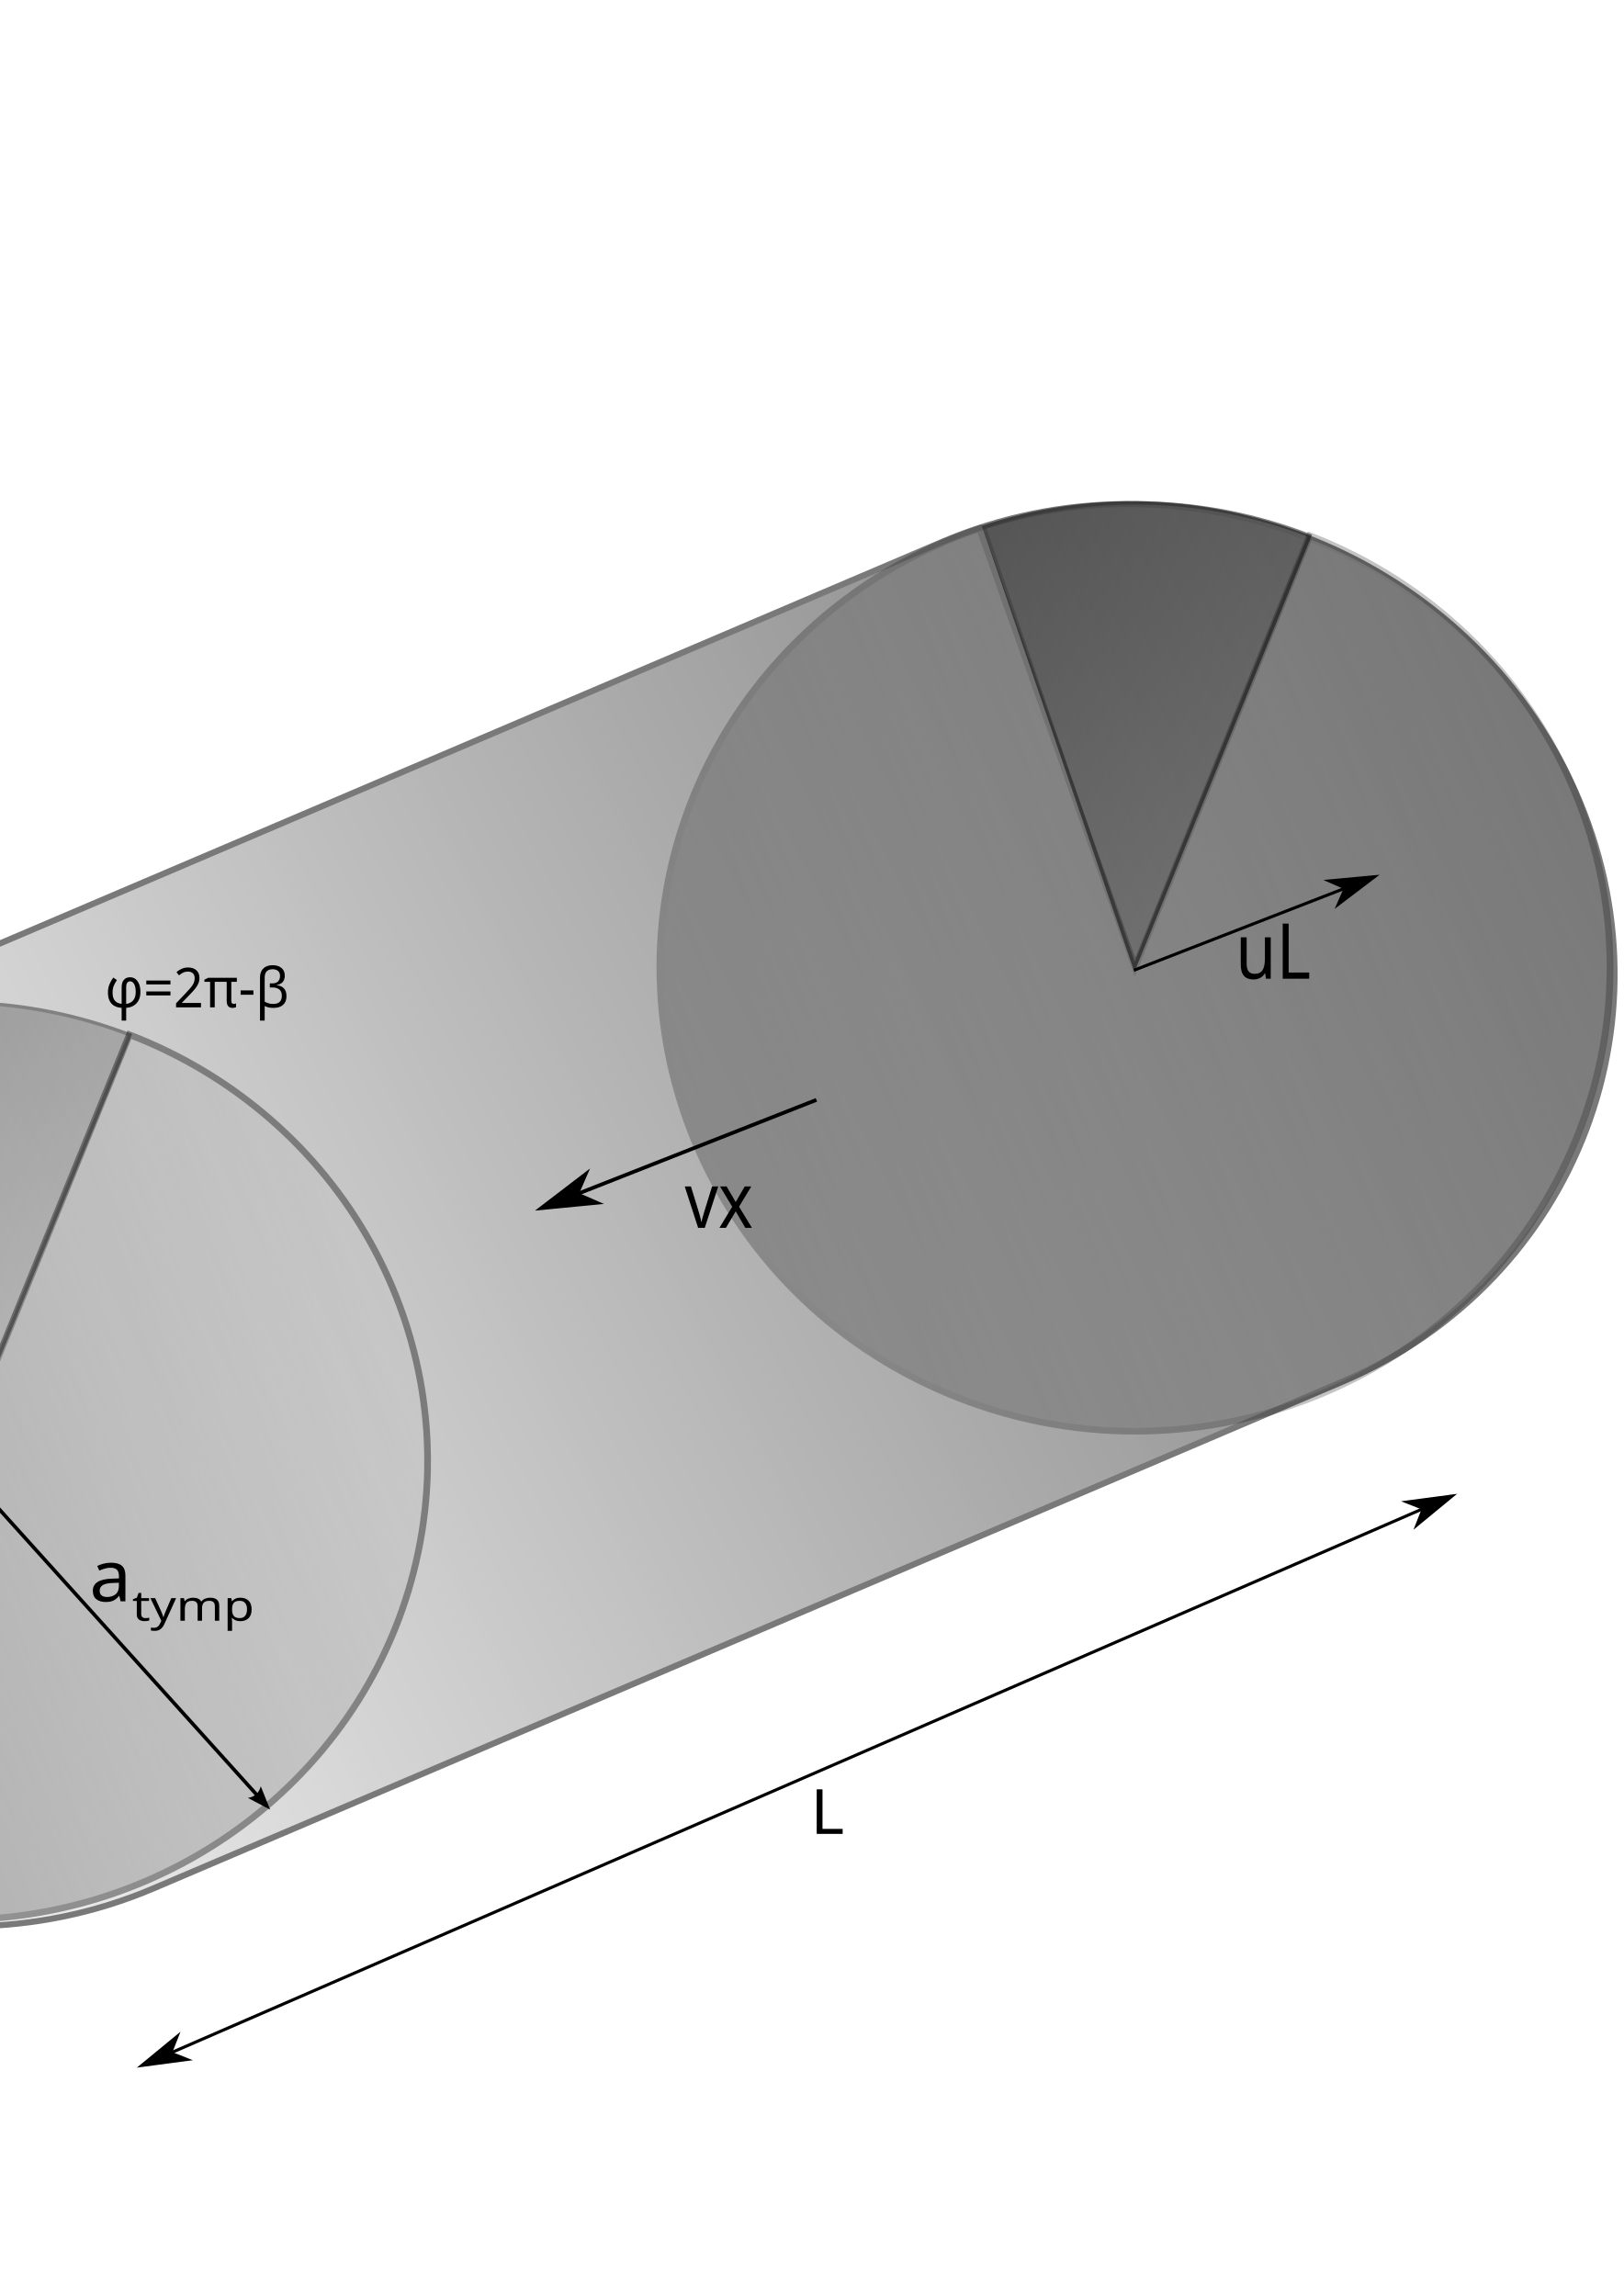
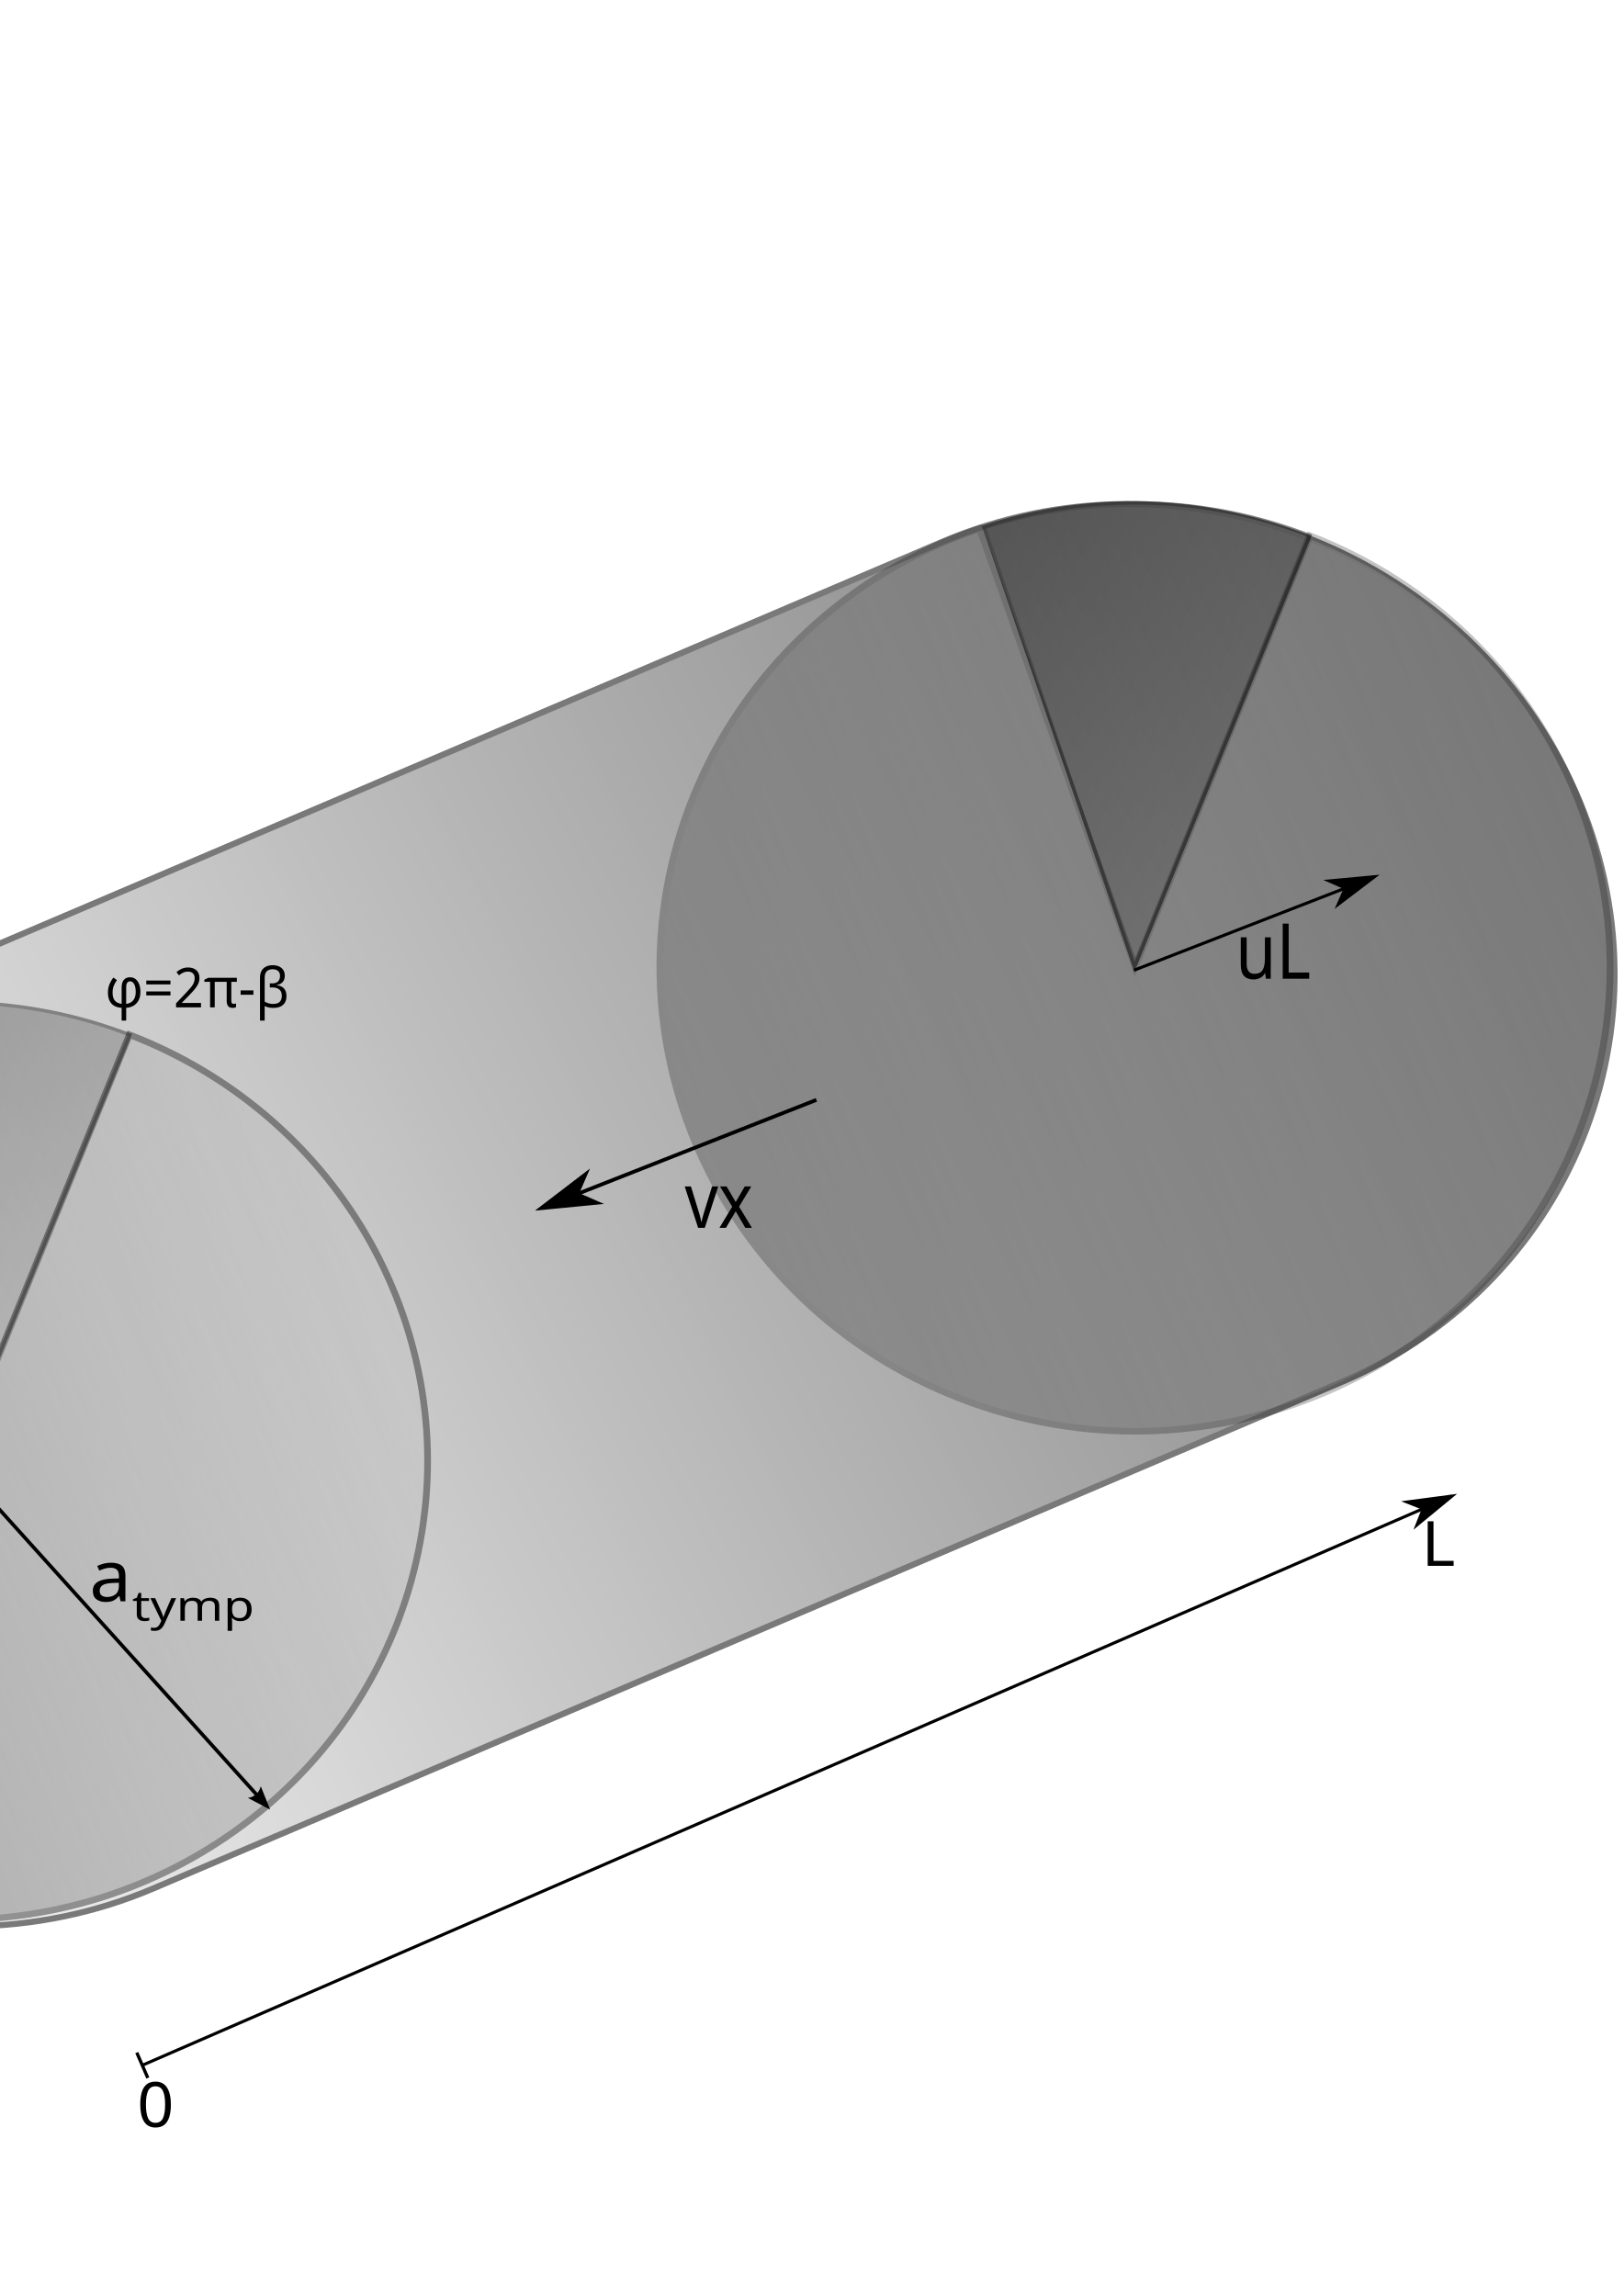
<svg xmlns="http://www.w3.org/2000/svg" xmlns:xlink="http://www.w3.org/1999/xlink" width="744.094" height="1052.362" id="svg2" version="1.1">
  <defs id="defs4">
+     <marker orient="auto" refY="0.0" refX="0.0" id="StopL" style="overflow:visible">
+       <path id="path4239" d="M 0.0,5.65 L 0.0,-5.65" style="fill:none;fill-opacity:0.75;fill-rule:evenodd;stroke:#000000;stroke-width:1.0pt" transform="scale(0.8)" />
+     </marker>
    <marker orient="auto" refY="0.0" refX="0.0" id="Arrow2Mend" style="overflow:visible;">
      <path id="path3891" style="fill-rule:evenodd;stroke-width:0.625;stroke-linejoin:round;" d="M 8.719,4.034 L -2.207,0.016 L 8.719,-4.002 C 6.973,-1.63 6.983,1.616 8.719,4.034 z " transform="scale(0.6) rotate(180) translate(0,0)" />
    </marker>
    <marker orient="auto" refY="0.0" refX="0.0" id="Arrow1Lstart" style="overflow:visible">
      <path id="path5271" d="M 0.0,0.0 L 5.0,-5.0 L -12.5,0.0 L 5.0,5.0 L 0.0,0.0 z " style="fill-rule:evenodd;stroke:#000000;stroke-width:1.0pt" transform="scale(0.8) translate(12.5,0)" />
    </marker>
    <marker orient="auto" refY="0.0" refX="0.0" id="Arrow1Lend" style="overflow:visible;">
      <path id="path5274" d="M 0.0,0.0 L 5.0,-5.0 L -12.5,0.0 L 5.0,5.0 L 0.0,0.0 z " style="fill-rule:evenodd;stroke:#000000;stroke-width:1.0pt;" transform="scale(0.8) rotate(180) translate(12.5,0)" />
    </marker>
    <linearGradient id="linearGradient3796">
      <stop style="stop-color:#000000;stop-opacity:1;" offset="0" id="stop3798" />
      <stop style="stop-color:#000000;stop-opacity:0;" offset="1" id="stop3800" />
    </linearGradient>
    <linearGradient id="linearGradient3755">
      <stop style="stop-color:#000000;stop-opacity:1;" offset="0" id="stop3757" />
      <stop style="stop-color:#000000;stop-opacity:0;" offset="1" id="stop3759" />
    </linearGradient>
    <linearGradient xlink:href="#linearGradient3796" id="linearGradient3020" gradientUnits="userSpaceOnUse" x1="153.807" y1="487.325" x2="214.248" y2="402.694" gradientTransform="matrix(0.6944106,0,0,0.7439969,359.9778,-219.074)" />
    <linearGradient xlink:href="#linearGradient3796" id="linearGradient3025" gradientUnits="userSpaceOnUse" gradientTransform="matrix(0.6944106,0,0,-0.7439969,418.7408,506.0625)" x1="153.807" y1="487.325" x2="214.248" y2="402.694" />
    <linearGradient y2="320.22" x2="-243.333" y1="320.22" x1="-512.381" gradientUnits="userSpaceOnUse" id="linearGradient8440" xlink:href="#linearGradient8267-0-9" />
    <linearGradient id="linearGradient8267-0-9">
      <stop style="stop-color:#000000;stop-opacity:1;" offset="0" id="stop8269-8-5" />
      <stop style="stop-color:#000000;stop-opacity:0;" offset="1" id="stop8271-8-4" />
    </linearGradient>
    <linearGradient y2="320.22" x2="-243.333" y1="320.22" x1="-512.381" gradientUnits="userSpaceOnUse" id="linearGradient8352" xlink:href="#linearGradient8267-7" />
    <linearGradient id="linearGradient8267-7">
      <stop style="stop-color:#000000;stop-opacity:1;" offset="0" id="stop8269-2" />
      <stop style="stop-color:#000000;stop-opacity:0;" offset="1" id="stop8271-0" />
    </linearGradient>
    <linearGradient y2="320.22" x2="-243.333" y1="320.22" x1="-512.381" gradientUnits="userSpaceOnUse" id="linearGradient8977" xlink:href="#linearGradient8267-7" />
    <linearGradient id="linearGradient8267-7-2">
      <stop style="stop-color:#000000;stop-opacity:1;" offset="0" id="stop8269-2-4" />
      <stop style="stop-color:#000000;stop-opacity:0;" offset="1" id="stop8271-0-3" />
    </linearGradient>
    <linearGradient xlink:href="#linearGradient8267-0-9-2" id="linearGradient9012-3" gradientUnits="userSpaceOnUse" x1="-512.381" y1="320.22" x2="-243.333" y2="320.22" />
    <linearGradient id="linearGradient8267-0-9-2">
      <stop style="stop-color:#000000;stop-opacity:1;" offset="0" id="stop8269-8-5-0" />
      <stop style="stop-color:#000000;stop-opacity:0;" offset="1" id="stop8271-8-4-2" />
    </linearGradient>
    <linearGradient xlink:href="#linearGradient3755" id="linearGradient3066" gradientUnits="userSpaceOnUse" gradientTransform="matrix(1.602018,0,0,1.484887,-627.5387,-52.95228)" x1="698.51" y1="438.04" x2="68.044" y2="453.927" />
    <linearGradient xlink:href="#linearGradient8267-7-2" id="linearGradient3068" gradientUnits="userSpaceOnUse" x1="-512.381" y1="320.22" x2="-243.333" y2="320.22" />
    <linearGradient xlink:href="#linearGradient8267-0-9-2" id="linearGradient3070" gradientUnits="userSpaceOnUse" x1="-512.381" y1="320.22" x2="-243.333" y2="320.22" />
    <linearGradient xlink:href="#linearGradient8267-0-9" id="linearGradient3072" gradientUnits="userSpaceOnUse" x1="-512.381" y1="320.22" x2="-243.333" y2="320.22" />
    <linearGradient xlink:href="#linearGradient8267-7" id="linearGradient3074" gradientUnits="userSpaceOnUse" x1="-512.381" y1="320.22" x2="-243.333" y2="320.22" />
  </defs>
  <g id="layer1">
    <rect style="opacity:0.527;fill:url(#linearGradient3066);fill-opacity:1;stroke:#000000;stroke-width:2.806;stroke-miterlimit:4;stroke-opacity:1;stroke-dasharray:none" id="rect2985" width="1018.426" height="426.375" x="-522.263" y="398.143" ry="213.187" transform="matrix(0.9199092,-0.3921315,0.4302342,0.9027173,0,0)" />
    <text xml:space="preserve" style="font-size:24.716px;font-style:normal;font-weight:normal;line-height:125%;letter-spacing:0px;word-spacing:0px;fill:#000000;fill-opacity:1;stroke:none;font-family:Sans" x="-156.475" y="460.284" id="text5251" transform="scale(0.9789978,1.021453)">
      <tspan id="tspan5253" x="-156.475" y="460.284">φ=β</tspan>
    </text>
    <text transform="scale(0.9789978,1.021453)" id="text5255" y="452.013" x="49.172" style="font-size:24.716px;font-style:normal;font-weight:normal;line-height:125%;letter-spacing:0px;word-spacing:0px;fill:#000000;fill-opacity:1;stroke:none;font-family:Sans" xml:space="preserve">
      <tspan y="452.013" x="49.172" id="tspan5257">φ=2π-β</tspan>
    </text>
    <path style="fill:none;stroke:#000000;stroke-width:1.402;stroke-linecap:butt;stroke-linejoin:miter;stroke-miterlimit:4;stroke-opacity:1;stroke-dasharray:none;marker-end:url(#Arrow1Lend)" d="M -21.023,670.842 -131.104,713.641" id="path5259" />
    <text xml:space="preserve" style="font-size:32.698px;font-style:normal;font-variant:normal;font-weight:normal;font-stretch:normal;text-align:start;line-height:125%;letter-spacing:0px;word-spacing:0px;writing-mode:lr-tb;text-anchor:start;fill:#000000;fill-opacity:1;stroke:none;font-family:Sans;-inkscape-font-specification:Sans" x="-114.501" y="675.389" id="text5711" transform="scale(0.9242008,1.082016)">
      <tspan id="tspan5734" x="-114.501" y="675.389" dy="0 12.846" dx="0 -1.168">u0</tspan>
    </text>
    <path id="path5736" d="M 629.72,401.92 519.639,444.72" style="fill:none;stroke:#000000;stroke-width:1.402;stroke-linecap:butt;stroke-linejoin:miter;stroke-miterlimit:4;stroke-opacity:1;stroke-dasharray:none;marker-start:url(#Arrow1Lstart);marker-end:none" />
    <text xml:space="preserve" style="font-size:32.698px;font-style:normal;font-variant:normal;font-weight:normal;font-stretch:normal;text-align:start;line-height:125%;letter-spacing:0px;word-spacing:0px;writing-mode:lr-tb;text-anchor:start;fill:#000000;fill-opacity:1;stroke:none;font-family:Sans;-inkscape-font-specification:Sans" x="612.664" y="414.58" id="text5711-4" transform="scale(0.9242008,1.082016)">
      <tspan id="tspan5734-8" x="612.664" y="414.58" dy="0 16.028" dx="0">uL</tspan>
    </text>
    <path style="fill:none;stroke:#000000;stroke-width:1.72;stroke-linecap:butt;stroke-linejoin:miter;stroke-miterlimit:4;stroke-opacity:1;stroke-dasharray:none;marker-start:none;marker-mid:none;marker-end:url(#Arrow1Lend)" d="M 374.129,504.125 248.266,553.667" id="path6309" />
    <text xml:space="preserve" style="font-size:32.698px;font-style:normal;font-variant:normal;font-weight:normal;font-stretch:normal;text-align:start;line-height:125%;letter-spacing:0px;word-spacing:0px;writing-mode:lr-tb;text-anchor:start;fill:#000000;fill-opacity:1;stroke:none;font-family:Sans;-inkscape-font-specification:Sans" x="339.527" y="520.12" id="text5711-1" transform="scale(0.9242008,1.082016)">
      <tspan id="tspan5734-1" x="339.527" y="520.12" dy="0 14.024" dx="0">vx</tspan>
    </text>
-     <path style="fill:none;stroke:#000000;stroke-width:1.402;stroke-linecap:butt;stroke-linejoin:miter;stroke-miterlimit:4;stroke-opacity:1;stroke-dasharray:none;marker-start:url(#Arrow1Lstart);marker-end:url(#Arrow1Lend)" d="M 665.254,685.783 65.208,946.605" id="path6884" />
-     <text xml:space="preserve" style="font-size:29.101px;font-style:normal;font-weight:normal;line-height:125%;letter-spacing:0px;word-spacing:0px;fill:#000000;fill-opacity:1;stroke:none;font-family:Sans" x="365.185" y="854.856" id="text7622" transform="scale(1.017017,0.983268)">
-       <tspan id="tspan7624" x="365.185" y="854.856">L</tspan>
+     <path style="fill:none;stroke:#000000;stroke-width:1.402;stroke-linecap:butt;stroke-linejoin:miter;stroke-miterlimit:4;stroke-opacity:1;stroke-dasharray:none;marker-start:url(#Arrow1Lstart);marker-end:url(#StopL)" d="M 665.254,685.783 65.208,946.605" id="path6884" />
+     <text xml:space="preserve" style="font-size:29.101px;font-style:normal;font-weight:normal;line-height:125%;letter-spacing:0px;word-spacing:0px;fill:#000000;fill-opacity:1;stroke:none;font-family:Sans" x="640.5" y="729.908" id="text7622" transform="scale(1.017017,0.983268)">
+       <tspan id="tspan7624" x="640.5" y="729.908">L</tspan>
    </text>
    <path style="fill:none;stroke:#000000;stroke-width:1.655;stroke-linecap:butt;stroke-linejoin:miter;stroke-miterlimit:4;stroke-opacity:1;stroke-dasharray:none;marker-end:url(#Arrow2Mend)" d="M -20.219,669.725 122.325,827.823" id="path7626" />
    <path style="opacity:0.386;fill:url(#linearGradient3074);fill-opacity:1;stroke:#000000;stroke-width:1.9;stroke-miterlimit:4;stroke-opacity:1;stroke-dasharray:none" id="path8265-2" d="m -290.785,218.929 a 133.571,133.571 0 1 1 -87.072,-32.281 l 4e-5,133.571 z" transform="matrix(1.529279,-0.5148567,0.529392,1.487291,388.1085,-1.076566)" />
    <path style="opacity:0.386;fill:url(#linearGradient3072);fill-opacity:1;stroke:#000000;stroke-width:1;stroke-miterlimit:4;stroke-opacity:1;stroke-dasharray:none" id="path8265-20-6" d="m -464.507,218.567 a 133.571,133.571 0 0 1 85.891,-31.917 l 0.759,133.569 z" transform="matrix(1.500785,0.5888471,-0.6054712,1.459579,740.7468,424.8397)" />
    <g id="g9006-4" transform="matrix(1.629577,0,0,1.592313,1025.3,-460.9454)">
      <path transform="matrix(0.9449811,-0.3271249,0.3271249,0.9449811,-57.68386,141.6502)" d="m -290.785,218.929 c 55.941,48.089 62.307,132.421 14.219,188.363 -48.089,55.941 -132.421,62.307 -188.363,14.219 -55.941,-48.089 -62.307,-132.421 -14.219,-188.363 25.375,-29.519 62.364,-46.499 101.291,-46.499 l 4e-5,133.571 z" id="path8265-2-2" style="opacity:0.231;fill:url(#linearGradient3068);fill-opacity:1;stroke:#000000;stroke-width:1.9;stroke-miterlimit:4;stroke-opacity:1;stroke-dasharray:none" />
      <path transform="matrix(0.9273737,0.3741363,-0.3741363,0.9273737,160.098,412.2164)" d="m -464.507,218.567 c 23.971,-20.434 54.393,-31.738 85.891,-31.917 l 0.759,133.569 z" id="path8265-20-6-4" style="opacity:0.5;fill:url(#linearGradient3070);fill-opacity:1;stroke:#000000;stroke-width:1;stroke-miterlimit:4;stroke-opacity:1;stroke-dasharray:none" />
    </g>
    <text xml:space="preserve" style="font-size:33.402px;font-style:normal;font-weight:normal;line-height:125%;letter-spacing:0px;word-spacing:0px;fill:#000000;fill-opacity:1;stroke:none;font-family:Sans" x="39.803" y="755.387" id="text7812" transform="scale(1.029209,0.9716199)">
      <tspan id="tspan7814" x="39.803" y="755.387">a</tspan>
    </text>
    <text xml:space="preserve" style="font-size:21.155px;font-style:normal;font-weight:normal;line-height:125%;letter-spacing:0px;word-spacing:0px;fill:#000000;fill-opacity:1;stroke:none;font-family:Sans" x="55.335" y="812.815" id="text3076" transform="scale(1.09417,0.9139352)">
      <tspan id="tspan3078" x="55.335" y="812.815">tymp</tspan>
    </text>
+     <text transform="scale(1.017017,0.983268)" id="text5895" y="991.427" x="61.776" style="font-size:29.101px;font-style:normal;font-weight:normal;line-height:125%;letter-spacing:0px;word-spacing:0px;fill:#000000;fill-opacity:1;stroke:none;font-family:Sans" xml:space="preserve">
+       <tspan y="991.427" x="61.776" id="tspan5897">0</tspan>
+     </text>
  </g>
</svg>
